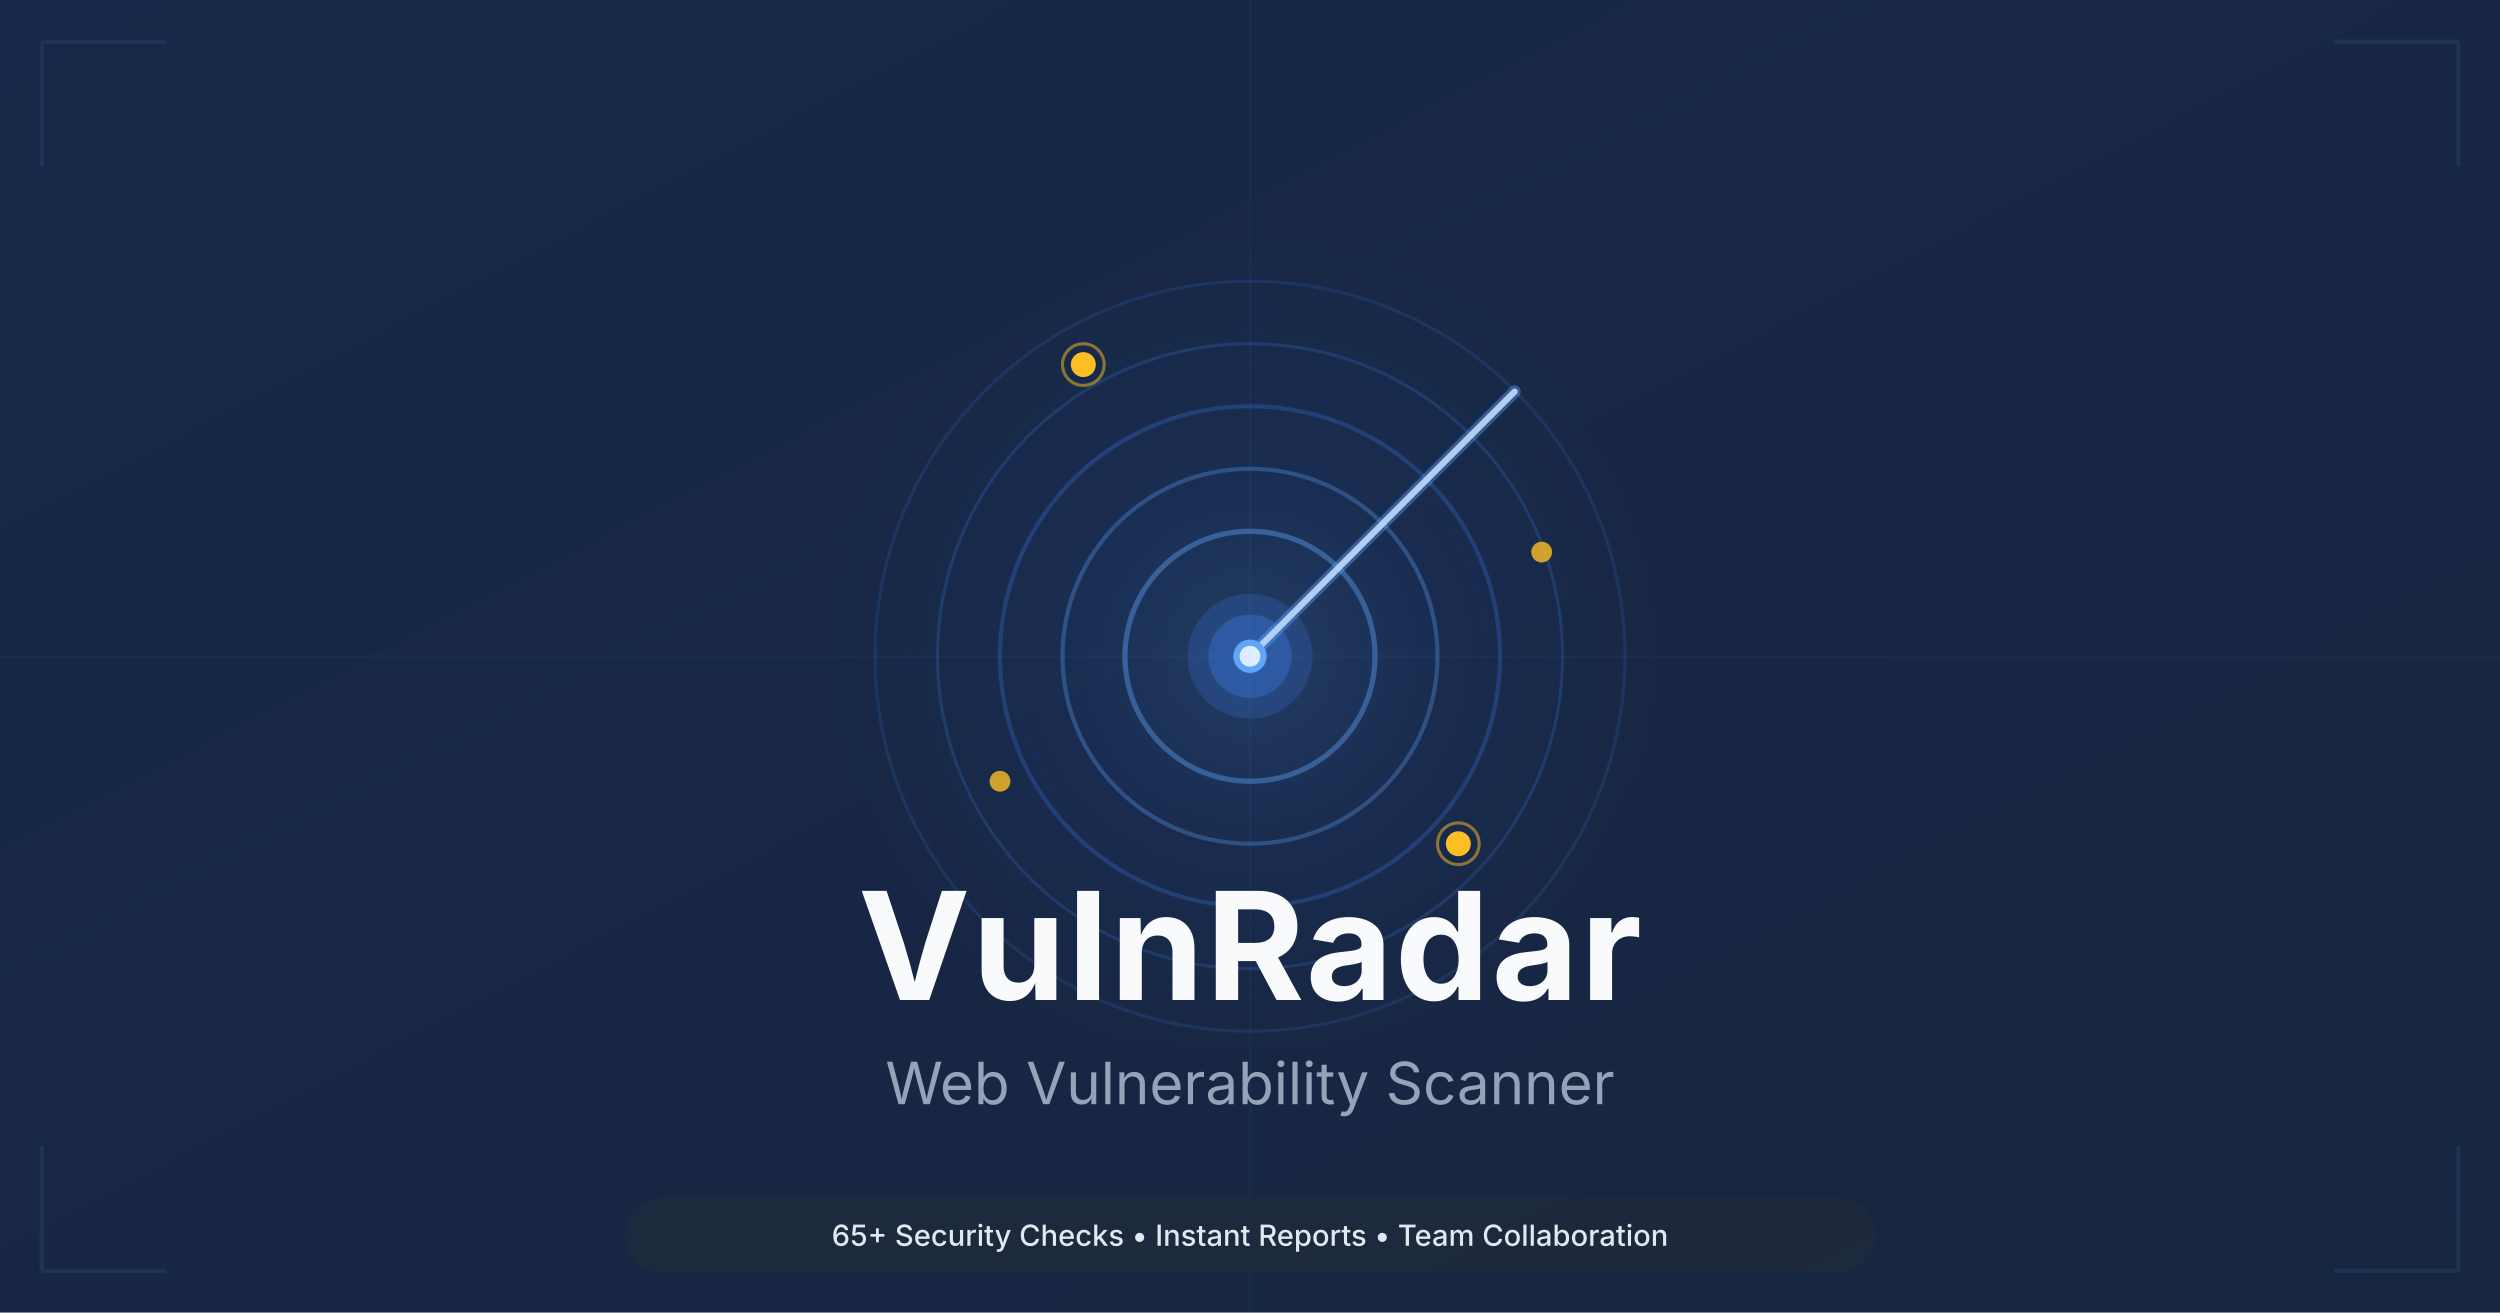
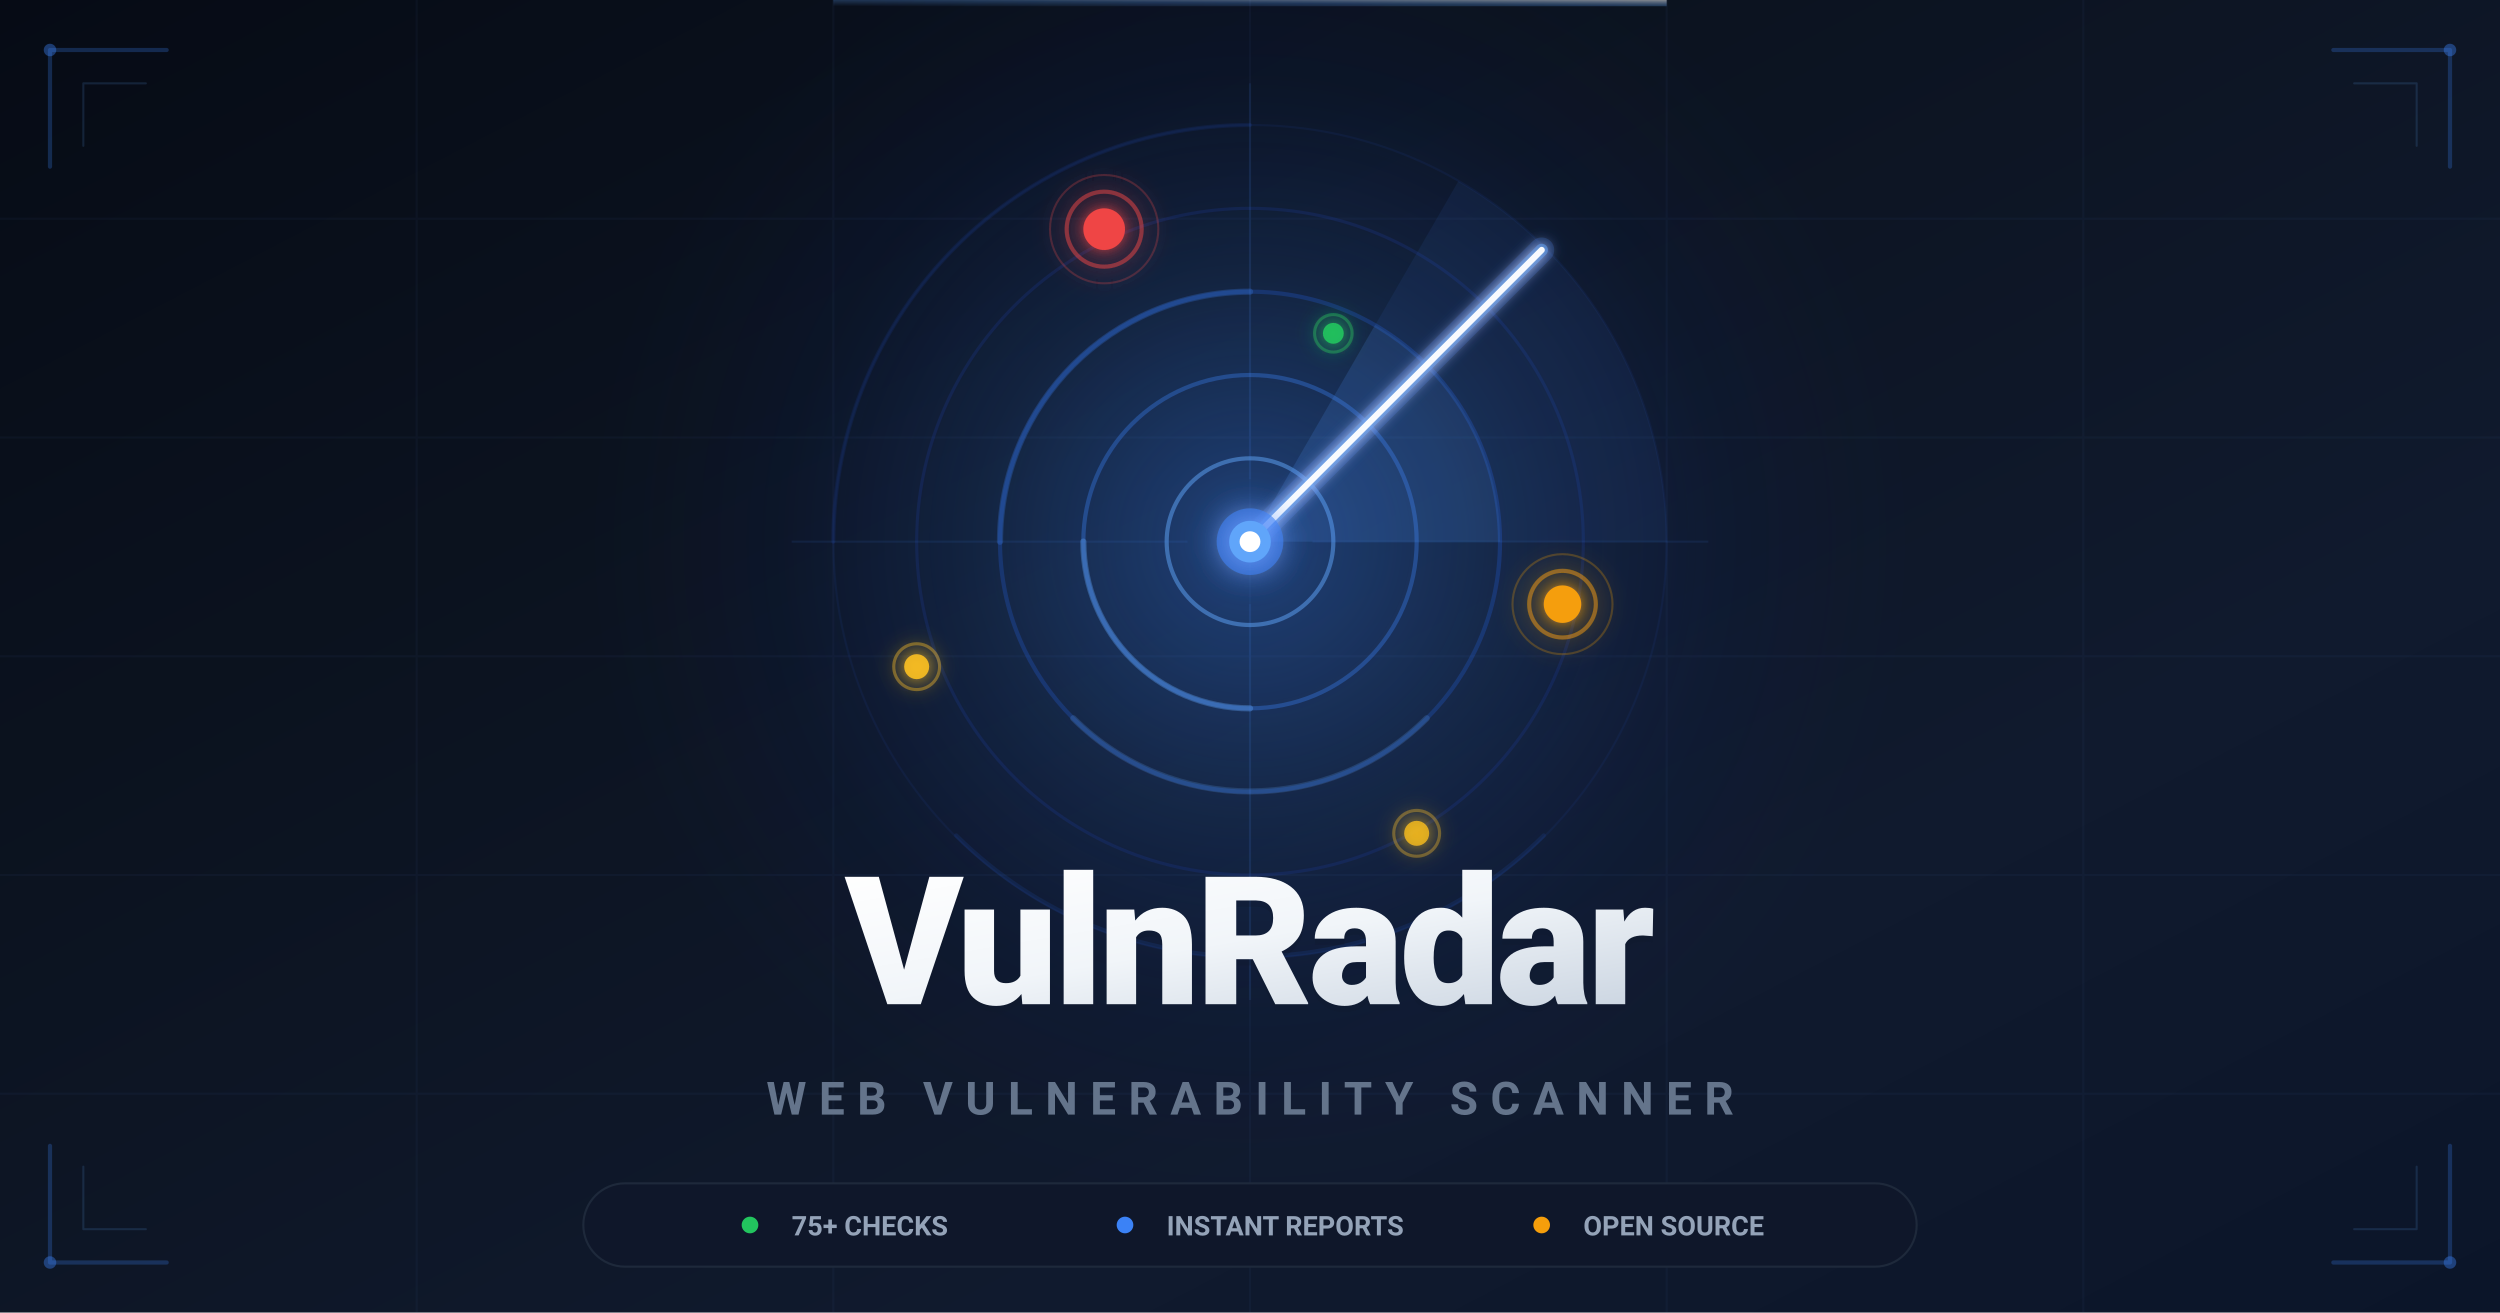
<svg xmlns="http://www.w3.org/2000/svg" width="1200" height="630" viewBox="0 0 1200 630">
-   <rect width="1200" height="630" fill="#0f172a" />
  <defs>
-     <linearGradient id="grad1" x1="0%" y1="0%" x2="100%" y2="100%">
-       <stop offset="0%" style="stop-color:#3b82f6;stop-opacity:0.15" />
-       <stop offset="100%" style="stop-color:#60a5fa;stop-opacity:0.1" />
+     <linearGradient id="bgGrad" x1="0%" y1="0%" x2="100%" y2="100%">
+       <stop offset="0%" style="stop-color:#050810" />
+       <stop offset="30%" style="stop-color:#0a0f1a" />
+       <stop offset="70%" style="stop-color:#0f172a" />
+       <stop offset="100%" style="stop-color:#0a1225" />
    </linearGradient>
-     <radialGradient id="radarGlow" cx="50%" cy="50%">
-       <stop offset="0%" style="stop-color:#60a5fa;stop-opacity:0.3" />
-       <stop offset="50%" style="stop-color:#3b82f6;stop-opacity:0.1" />
-       <stop offset="100%" style="stop-color:#3b82f6;stop-opacity:0" />
+     <radialGradient id="radarGlow" cx="50%" cy="50%" r="50%">
+       <stop offset="0%" style="stop-color:#3b82f6;stop-opacity:0.4" />
+       <stop offset="40%" style="stop-color:#3b82f6;stop-opacity:0.15" />
+       <stop offset="70%" style="stop-color:#1d4ed8;stop-opacity:0.05" />
+       <stop offset="100%" style="stop-color:#1e3a8a;stop-opacity:0" />
    </radialGradient>
+     <linearGradient id="sweepGrad" x1="0%" y1="100%" x2="100%" y2="0%">
+       <stop offset="0%" style="stop-color:#60a5fa;stop-opacity:0" />
+       <stop offset="50%" style="stop-color:#60a5fa;stop-opacity:0.5" />
+       <stop offset="100%" style="stop-color:#ffffff;stop-opacity:1" />
+     </linearGradient>
+     <linearGradient id="textGrad" x1="0%" y1="0%" x2="100%" y2="100%">
+       <stop offset="0%" style="stop-color:#ffffff" />
+       <stop offset="50%" style="stop-color:#f1f5f9" />
+       <stop offset="100%" style="stop-color:#cbd5e1" />
+     </linearGradient>
+     <filter id="glow" x="-50%" y="-50%" width="200%" height="200%">
+       <feGaussianBlur stdDeviation="3" result="coloredBlur" />
+       <feMerge>
+         <feMergeNode in="coloredBlur" />
+         <feMergeNode in="SourceGraphic" />
+       </feMerge>
+     </filter>
+     <filter id="strongGlow" x="-100%" y="-100%" width="300%" height="300%">
+       <feGaussianBlur stdDeviation="8" result="coloredBlur" />
+       <feMerge>
+         <feMergeNode in="coloredBlur" />
+         <feMergeNode in="SourceGraphic" />
+       </feMerge>
+     </filter>
+     <filter id="blipGlow" x="-100%" y="-100%" width="300%" height="300%">
+       <feGaussianBlur stdDeviation="4" result="coloredBlur" />
+       <feMerge>
+         <feMergeNode in="coloredBlur" />
+         <feMergeNode in="SourceGraphic" />
+       </feMerge>
+     </filter>
  </defs>
-   <rect width="1200" height="630" fill="url(#grad1)" />
-   <g transform="translate(600, 315)">
-     <circle r="200" fill="url(#radarGlow)" opacity="0.6" />
-     <circle r="180" fill="none" stroke="#3b82f6" stroke-width="1.5" opacity="0.15" />
-     <circle r="150" fill="none" stroke="#3b82f6" stroke-width="1.5" opacity="0.2" />
-     <circle r="120" fill="none" stroke="#3b82f6" stroke-width="2" opacity="0.25" />
-     <circle r="90" fill="none" stroke="#60a5fa" stroke-width="2" opacity="0.3" />
-     <circle r="60" fill="none" stroke="#60a5fa" stroke-width="2.5" opacity="0.4" />
-     <circle r="30" fill="#3b82f6" opacity="0.2" />
-     <circle r="20" fill="#3b82f6" opacity="0.3" />
-     <line x1="0" y1="0" x2="127" y2="-127" stroke="#ffffff" stroke-width="3" opacity="0.9" stroke-linecap="round" />
-     <line x1="0" y1="0" x2="127" y2="-127" stroke="#60a5fa" stroke-width="6" opacity="0.4" stroke-linecap="round" />
-     <circle r="8" fill="#60a5fa" />
-     <circle r="5" fill="#ffffff" opacity="0.8" />
-     <circle cx="-80" cy="-140" r="6" fill="#fbbf24" />
-     <circle cx="-80" cy="-140" r="10" fill="none" stroke="#fbbf24" stroke-width="1.5" opacity="0.5" />
-     <circle cx="100" cy="90" r="6" fill="#fbbf24" />
-     <circle cx="100" cy="90" r="10" fill="none" stroke="#fbbf24" stroke-width="1.5" opacity="0.5" />
-     <circle cx="-120" cy="60" r="5" fill="#fbbf24" opacity="0.8" />
-     <circle cx="140" cy="-50" r="5" fill="#fbbf24" opacity="0.8" />
+   <rect width="1200" height="630" fill="url(#bgGrad)" />
+   <rect width="1200" height="630" fill="#3b82f6" opacity="0.02" />
+   <g opacity="0.04" stroke="#60a5fa" stroke-width="1">
+     <line x1="0" y1="105" x2="1200" y2="105" />
+     <line x1="0" y1="210" x2="1200" y2="210" />
+     <line x1="0" y1="315" x2="1200" y2="315" />
+     <line x1="0" y1="420" x2="1200" y2="420" />
+     <line x1="0" y1="525" x2="1200" y2="525" />
+     <line x1="200" y1="0" x2="200" y2="630" />
+     <line x1="400" y1="0" x2="400" y2="630" />
+     <line x1="600" y1="0" x2="600" y2="630" />
+     <line x1="800" y1="0" x2="800" y2="630" />
+     <line x1="1000" y1="0" x2="1000" y2="630" />
  </g>
-   <g opacity="0.05" stroke="#60a5fa" stroke-width="1">
-     <line x1="0" y1="315" x2="1200" y2="315" />
-     <line x1="600" y1="0" x2="600" y2="630" />
+   <g transform="translate(600, 260)">
+     <circle r="320" fill="url(#radarGlow)" />
+     <circle r="200" fill="none" stroke="#1e3a8a" stroke-width="1" opacity="0.15" />
+     <circle r="160" fill="none" stroke="#1e40af" stroke-width="1.5" opacity="0.2" />
+     <circle r="120" fill="none" stroke="#2563eb" stroke-width="2" opacity="0.25" />
+     <circle r="80" fill="none" stroke="#3b82f6" stroke-width="2" opacity="0.35" />
+     <circle r="40" fill="none" stroke="#60a5fa" stroke-width="2" opacity="0.5" />
+     <path d="M-200 0 A200 200 0 0 1 0 -200" fill="none" stroke="#1e40af" stroke-width="2" opacity="0.15" stroke-linecap="round" />
+     <path d="M141 141 A200 200 0 0 1 -141 141" fill="none" stroke="#2563eb" stroke-width="2" opacity="0.12" stroke-linecap="round" />
+     <path d="M-120 0 A120 120 0 0 1 0 -120" fill="none" stroke="#3b82f6" stroke-width="3" opacity="0.25" stroke-linecap="round" />
+     <path d="M84.8 84.8 A120 120 0 0 1 -84.8 84.8" fill="none" stroke="#60a5fa" stroke-width="3" opacity="0.2" stroke-linecap="round" />
+     <path d="M0 80 A80 80 0 0 1 -80 0" fill="none" stroke="#60a5fa" stroke-width="3" opacity="0.35" stroke-linecap="round" />
+     <path d="M0 0 L100 -173 A200 200 0 0 1 200 0 Z" fill="#3b82f6" opacity="0.08" />
+     <path d="M0 0 L60 -104 A120 120 0 0 1 120 0 Z" fill="#60a5fa" opacity="0.1" />
+     <g filter="url(#glow)">
+       <line x1="0" y1="0" x2="140" y2="-140" stroke="#3b82f6" stroke-width="12" opacity="0.2" stroke-linecap="round" />
+       <line x1="0" y1="0" x2="140" y2="-140" stroke="#60a5fa" stroke-width="6" opacity="0.5" stroke-linecap="round" />
+       <line x1="0" y1="0" x2="140" y2="-140" stroke="#ffffff" stroke-width="3" opacity="0.95" stroke-linecap="round" />
+     </g>
+     <g filter="url(#strongGlow)">
+       <circle r="16" fill="#3b82f6" opacity="0.6" />
+       <circle r="10" fill="#60a5fa" />
+       <circle r="5" fill="#ffffff" />
+     </g>
+     <g filter="url(#blipGlow)">
+       <circle cx="-70" cy="-150" r="10" fill="#ef4444" />
+       <circle cx="-70" cy="-150" r="18" fill="none" stroke="#ef4444" stroke-width="2" opacity="0.5" />
+       <circle cx="-70" cy="-150" r="26" fill="none" stroke="#ef4444" stroke-width="1" opacity="0.25" />
+       <circle cx="150" cy="30" r="9" fill="#f59e0b" />
+       <circle cx="150" cy="30" r="16" fill="none" stroke="#f59e0b" stroke-width="2" opacity="0.5" />
+       <circle cx="150" cy="30" r="24" fill="none" stroke="#f59e0b" stroke-width="1" opacity="0.25" />
+       <circle cx="-160" cy="60" r="6" fill="#fbbf24" opacity="0.9" />
+       <circle cx="-160" cy="60" r="11" fill="none" stroke="#fbbf24" stroke-width="1.5" opacity="0.4" />
+       <circle cx="80" cy="140" r="6" fill="#fbbf24" opacity="0.8" />
+       <circle cx="80" cy="140" r="11" fill="none" stroke="#fbbf24" stroke-width="1.5" opacity="0.35" />
+       <circle cx="40" cy="-100" r="5" fill="#22c55e" opacity="0.9" />
+       <circle cx="40" cy="-100" r="9" fill="none" stroke="#22c55e" stroke-width="1.5" opacity="0.4" />
+     </g>
+     <line x1="-220" y1="0" x2="-30" y2="0" stroke="#3b82f6" stroke-width="1" opacity="0.1" />
+     <line x1="30" y1="0" x2="220" y2="0" stroke="#3b82f6" stroke-width="1" opacity="0.1" />
+     <line x1="0" y1="-220" x2="0" y2="-30" stroke="#3b82f6" stroke-width="1" opacity="0.1" />
+     <line x1="0" y1="30" x2="0" y2="220" stroke="#3b82f6" stroke-width="1" opacity="0.1" />
  </g>
-   <text x="600" y="480" font-family="system-ui, -apple-system, 'Segoe UI', sans-serif" font-size="72" font-weight="700" fill="#f8fafc" text-anchor="middle" letter-spacing="1">
+   <text x="600" y="485" font-family="system-ui, -apple-system, 'Segoe UI', Roboto, sans-serif" font-size="86" font-weight="800" fill="#0f172a" text-anchor="middle" letter-spacing="-2" opacity="0.3">
    VulnRadar
  </text>
-   <text x="600" y="530" font-family="system-ui, -apple-system, 'Segoe UI', sans-serif" font-size="28" font-weight="400" fill="#94a3b8" text-anchor="middle">
-     Web Vulnerability Scanner
+   <text x="600" y="482" font-family="system-ui, -apple-system, 'Segoe UI', Roboto, sans-serif" font-size="86" font-weight="800" fill="url(#textGrad)" text-anchor="middle" letter-spacing="-2">
+     VulnRadar
  </text>
-   <g transform="translate(300, 575)">
-     <rect x="0" y="0" width="600" height="36" rx="18" fill="#1e293b" opacity="0.8" />
-     <text x="300" y="23" font-family="system-ui, -apple-system, 'Segoe UI', sans-serif" font-size="14" fill="#e2e8f0" text-anchor="middle" font-weight="500">
-       65+ Security Checks • Instant Reports • Team Collaboration
+   <text x="600" y="535" font-family="system-ui, -apple-system, 'Segoe UI', Roboto, sans-serif" font-size="22" font-weight="600" fill="#64748b" text-anchor="middle" letter-spacing="6">
+     WEB VULNERABILITY SCANNER
+   </text>
+   <g transform="translate(600, 588)">
+     <rect x="-320" y="-20" width="640" height="40" rx="20" fill="#0f172a" stroke="#1e293b" stroke-width="1" />
+     <circle cx="-240" cy="0" r="4" fill="#22c55e" />
+     <text x="-220" y="5" font-family="system-ui, -apple-system, 'Segoe UI', Roboto, sans-serif" font-size="13" fill="#94a3b8" font-weight="600">
+       75+ CHECKS
+     </text>
+     <circle cx="-60" cy="0" r="4" fill="#3b82f6" />
+     <text x="-40" y="5" font-family="system-ui, -apple-system, 'Segoe UI', Roboto, sans-serif" font-size="13" fill="#94a3b8" font-weight="600">
+       INSTANT REPORTS
+     </text>
+     <circle cx="140" cy="0" r="4" fill="#f59e0b" />
+     <text x="160" y="5" font-family="system-ui, -apple-system, 'Segoe UI', Roboto, sans-serif" font-size="13" fill="#94a3b8" font-weight="600">
+       OPEN SOURCE
    </text>
  </g>
-   <g opacity="0.1" stroke="#60a5fa" stroke-width="2">
-     <path d="M 20 20 L 80 20 M 20 20 L 20 80" />
-     <path d="M 1180 20 L 1120 20 M 1180 20 L 1180 80" />
-     <path d="M 20 610 L 80 610 M 20 610 L 20 550" />
-     <path d="M 1180 610 L 1120 610 M 1180 610 L 1180 550" />
+   <g stroke="#3b82f6" stroke-width="2" opacity="0.25">
+     <path d="M24 24 L80 24 M24 24 L24 80" fill="none" stroke-linecap="round" />
+     <path d="M1176 24 L1120 24 M1176 24 L1176 80" fill="none" stroke-linecap="round" />
+     <path d="M24 606 L80 606 M24 606 L24 550" fill="none" stroke-linecap="round" />
+     <path d="M1176 606 L1120 606 M1176 606 L1176 550" fill="none" stroke-linecap="round" />
  </g>
+   <g stroke="#60a5fa" stroke-width="1" opacity="0.15">
+     <path d="M40 40 L70 40 M40 40 L40 70" fill="none" stroke-linecap="round" />
+     <path d="M1160 40 L1130 40 M1160 40 L1160 70" fill="none" stroke-linecap="round" />
+     <path d="M40 590 L70 590 M40 590 L40 560" fill="none" stroke-linecap="round" />
+     <path d="M1160 590 L1130 590 M1160 590 L1160 560" fill="none" stroke-linecap="round" />
+   </g>
+   <circle cx="24" cy="24" r="3" fill="#3b82f6" opacity="0.4" />
+   <circle cx="1176" cy="24" r="3" fill="#3b82f6" opacity="0.4" />
+   <circle cx="24" cy="606" r="3" fill="#3b82f6" opacity="0.4" />
+   <circle cx="1176" cy="606" r="3" fill="#3b82f6" opacity="0.4" />
+   <rect x="400" y="0" width="400" height="3" fill="url(#sweepGrad)" opacity="0.5" />
</svg>
